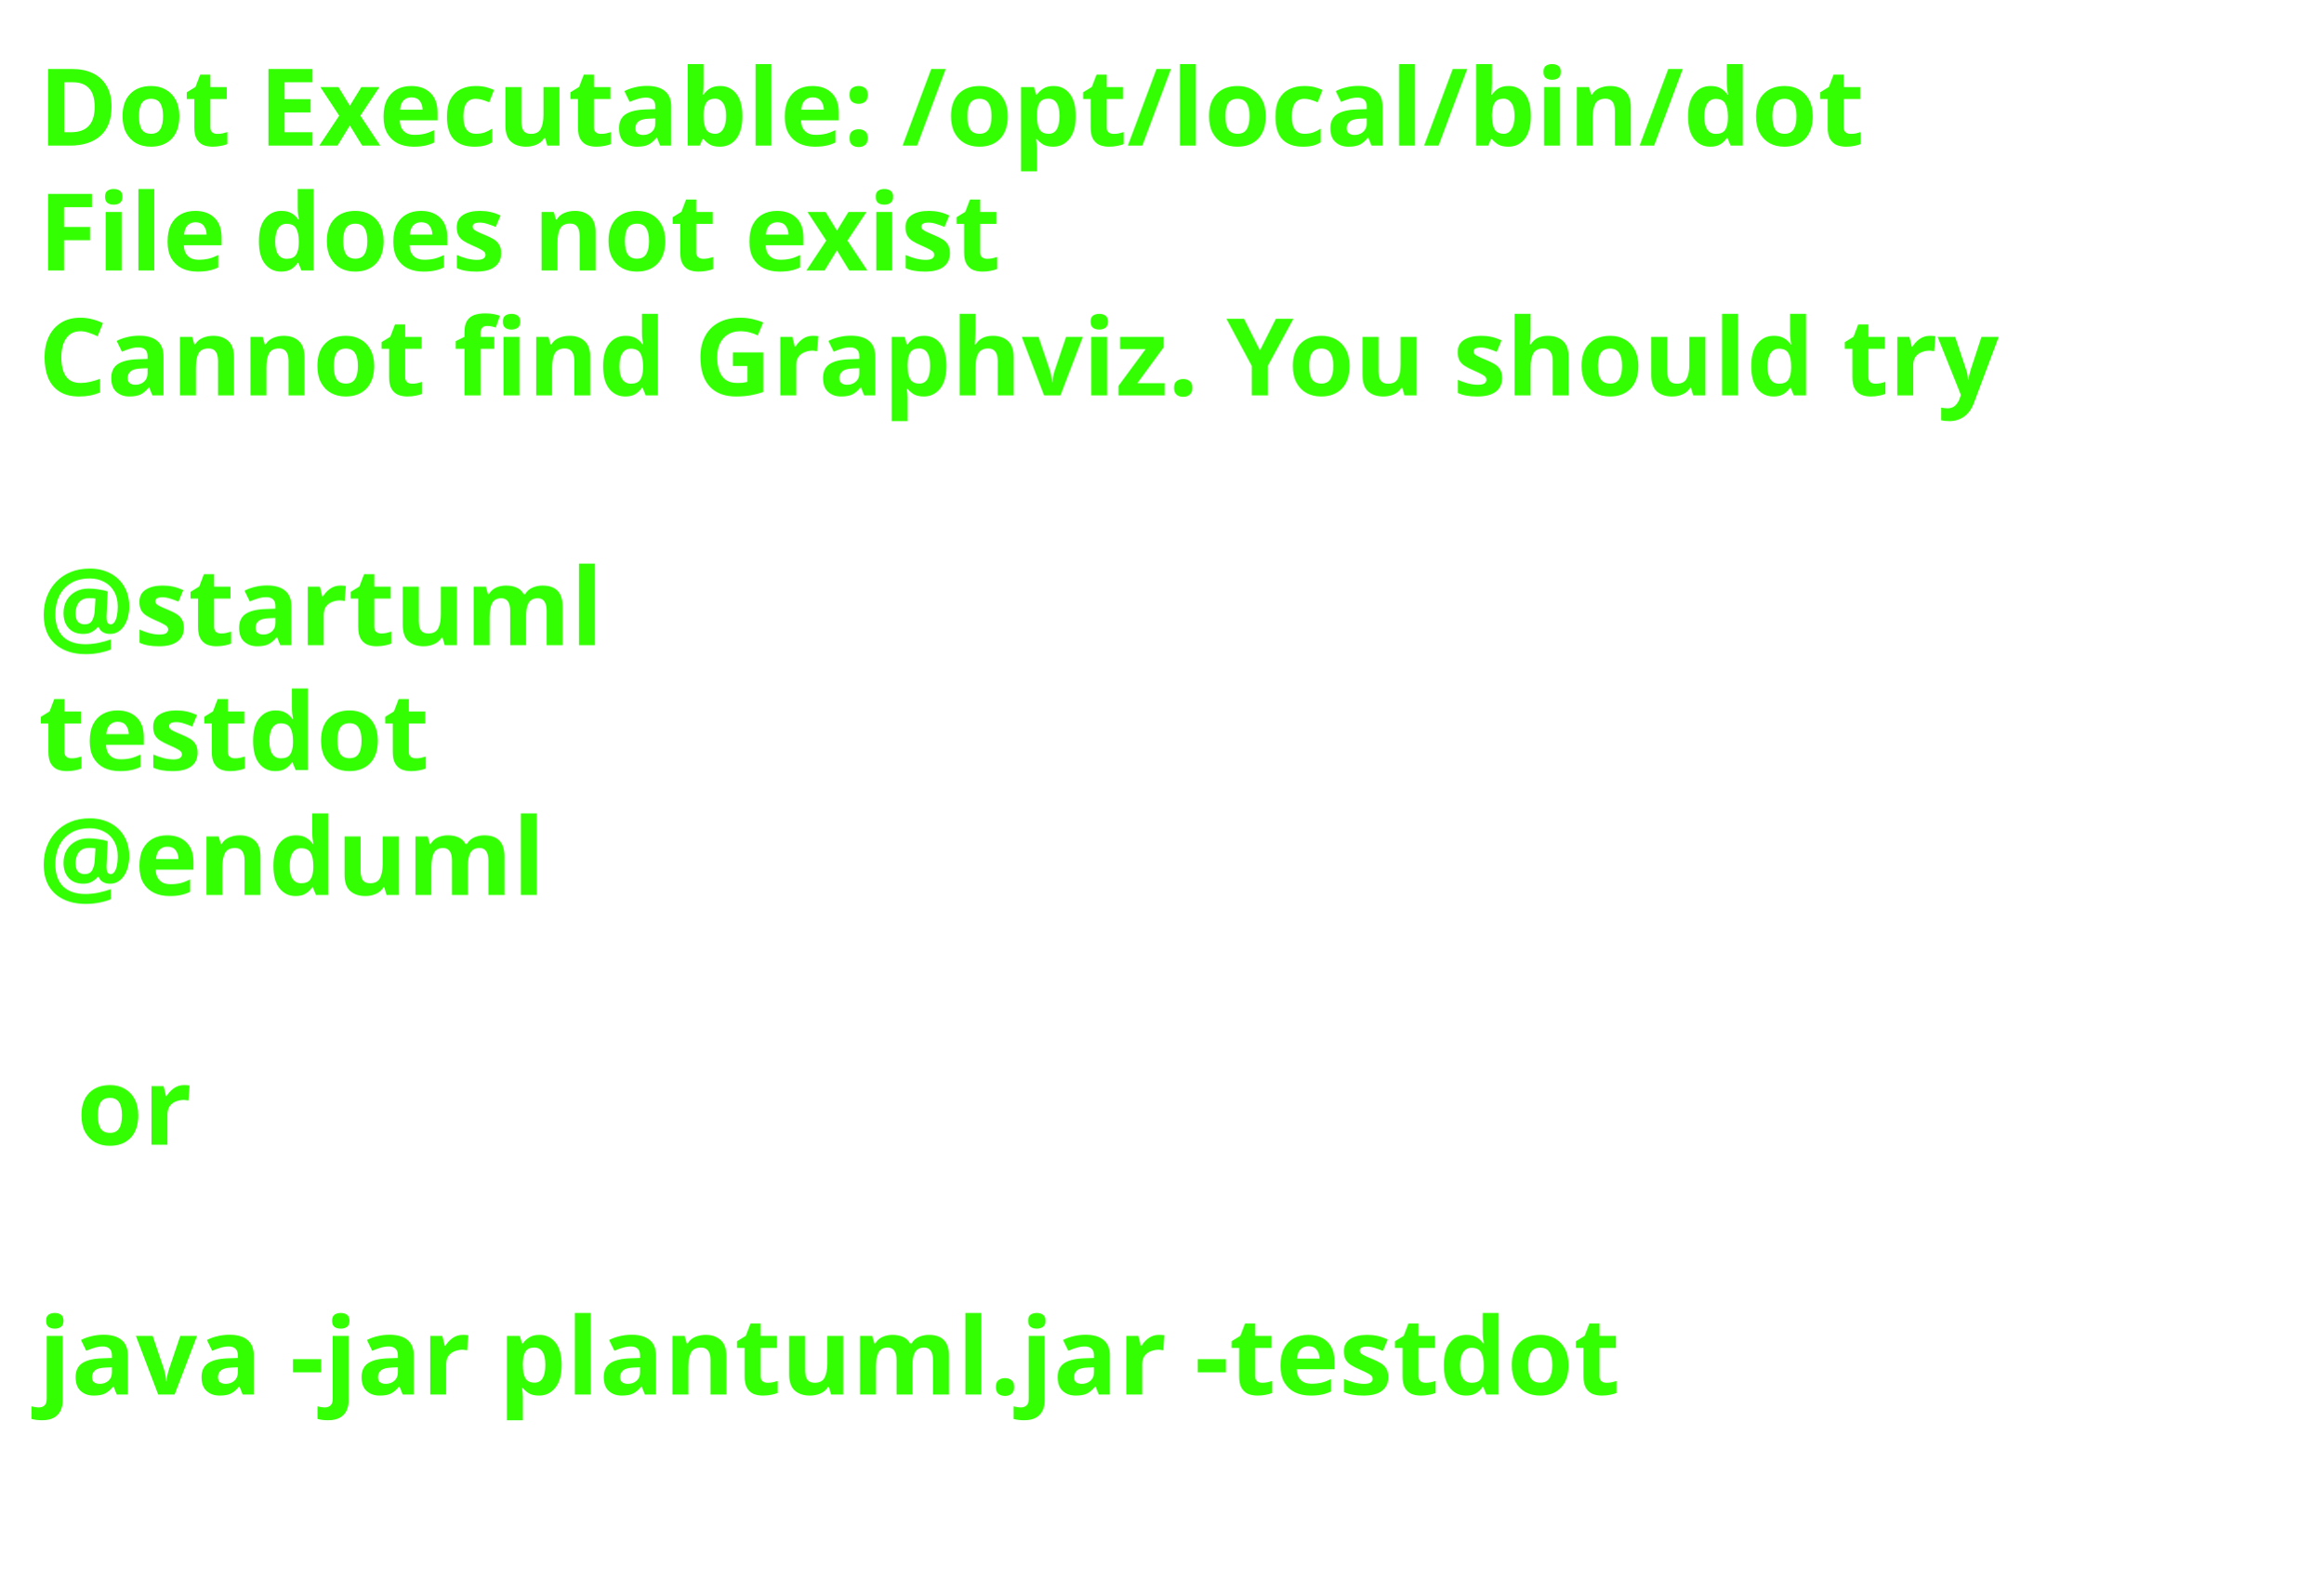
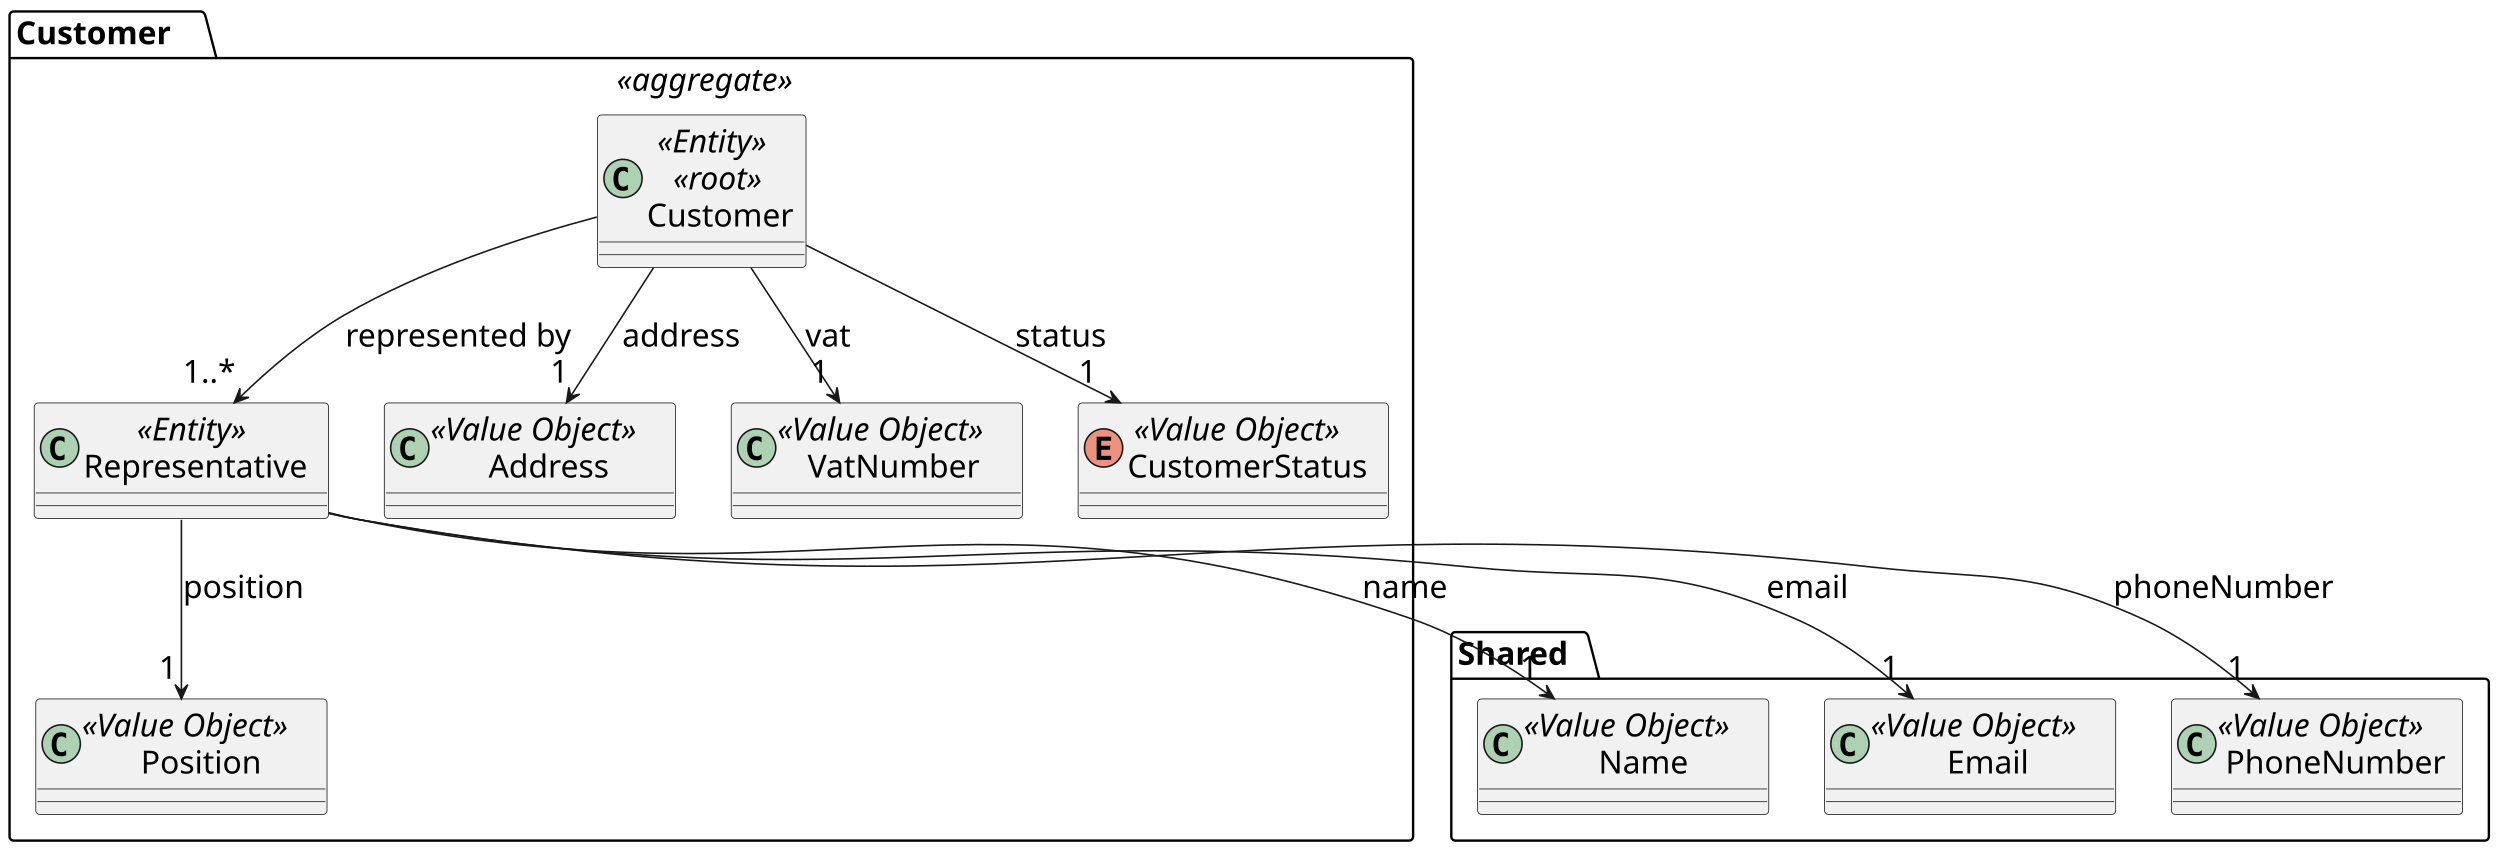
- <svg xmlns="http://www.w3.org/2000/svg" contentStyleType="text/css" height="206px" preserveAspectRatio="none" style="width:303px;height:206px;background:#FFFFFF;" version="1.1" viewBox="0 0 303 206" width="303px" zoomAndPan="magnify">
+ <svg xmlns="http://www.w3.org/2000/svg" contentStyleType="text/css" height="535px" preserveAspectRatio="none" style="width:1571px;height:535px;background:#FFFFFF;" version="1.1" viewBox="0 0 1571 535" width="1571px" zoomAndPan="magnify">
  <defs />
  <g>
-     <text fill="#33FF02" font-family="sans-serif" font-size="14" font-weight="bold" lengthAdjust="spacing" textLength="261" x="5" y="19">Dot Executable: /opt/local/bin/dot</text>
-     <text fill="#33FF02" font-family="sans-serif" font-size="14" font-weight="bold" lengthAdjust="spacing" textLength="145" x="5" y="35.297">File does not exist</text>
-     <text fill="#33FF02" font-family="sans-serif" font-size="14" font-weight="bold" lengthAdjust="spacing" textLength="291" x="5" y="51.594">Cannot find Graphviz. You should try</text>
-     <text fill="#33FF02" font-family="sans-serif" font-size="14" font-weight="bold" lengthAdjust="spacing" textLength="5" x="5" y="67.891"> </text>
-     <text fill="#33FF02" font-family="sans-serif" font-size="14" font-weight="bold" lengthAdjust="spacing" textLength="79" x="5" y="84.188">@startuml</text>
-     <text fill="#33FF02" font-family="sans-serif" font-size="14" font-weight="bold" lengthAdjust="spacing" textLength="57" x="5" y="100.484">testdot</text>
-     <text fill="#33FF02" font-family="sans-serif" font-size="14" font-weight="bold" lengthAdjust="spacing" textLength="72" x="5" y="116.781">@enduml</text>
-     <text fill="#33FF02" font-family="sans-serif" font-size="14" font-weight="bold" lengthAdjust="spacing" textLength="5" x="5" y="133.078"> </text>
-     <text fill="#33FF02" font-family="sans-serif" font-size="14" font-weight="bold" lengthAdjust="spacing" textLength="17" x="10" y="149.375">or</text>
-     <text fill="#33FF02" font-family="sans-serif" font-size="14" font-weight="bold" lengthAdjust="spacing" textLength="5" x="5" y="165.672"> </text>
-     <text fill="#33FF02" font-family="sans-serif" font-size="14" font-weight="bold" lengthAdjust="spacing" textLength="227" x="5" y="181.969">java -jar plantuml.jar -testdot</text>
-     <text fill="#33FF02" font-family="sans-serif" font-size="14" font-weight="bold" lengthAdjust="spacing" textLength="5" x="5" y="198.266"> </text>
+     <g id="cluster_Customer ">
+       <path d="M8.5,7.217 L126.5,7.217 A3.75,3.75 0 0 1 129,9.717 L136,36.498 L885.5,36.498 A2.5,2.5 0 0 1 888,38.998 L888,525.717 A2.5,2.5 0 0 1 885.5,528.217 L8.5,528.217 A2.5,2.5 0 0 1 6,525.717 L6,9.717 A2.5,2.5 0 0 1 8.5,7.217 " fill="none" style="stroke:#000000;stroke-width:1.5;" />
+       <line style="stroke:#000000;stroke-width:1.5;" x1="6" x2="136" y1="36.498" y2="36.498" />
+       <text fill="#000000" font-family="sans-serif" font-size="20" font-weight="bold" lengthAdjust="spacing" textLength="110" x="10" y="27.781">Customer</text>
+       <text fill="#000000" font-family="sans-serif" font-size="20" font-style="italic" lengthAdjust="spacing" textLength="127" x="387.5" y="57.062">«aggregate»</text>
+     </g>
+     <g id="cluster_Shared">
+       <path d="M914.5,397.217 L995.5,397.217 A3.75,3.75 0 0 1 998,399.717 L1005,426.498 L1561.5,426.498 A2.5,2.5 0 0 1 1564,428.998 L1564,525.717 A2.5,2.5 0 0 1 1561.5,528.217 L914.5,528.217 A2.5,2.5 0 0 1 912,525.717 L912,399.717 A2.5,2.5 0 0 1 914.5,397.217 " fill="none" style="stroke:#000000;stroke-width:1.5;" />
+       <line style="stroke:#000000;stroke-width:1.5;" x1="912" x2="1005" y1="426.498" y2="426.498" />
+       <text fill="#000000" font-family="sans-serif" font-size="20" font-weight="bold" lengthAdjust="spacing" textLength="80" x="916" y="417.781">Shared</text>
+     </g>
+     <g id="elem_Customer">
+       <rect codeLine="3" fill="#F1F1F1" height="95.844" id="Customer" rx="2.5" ry="2.5" style="stroke:#181818;stroke-width:0.5;" width="131" x="375.5" y="72.217" />
+       <ellipse cx="391.5" cy="112.139" fill="#ADD1B2" rx="12" ry="12" style="stroke:#181818;stroke-width:1.0;" />
+       <path d="M394.562,119.217 Q393.875,119.576 393.125,119.748 Q392.375,119.92 391.547,119.92 Q388.594,119.92 387.031,117.982 Q385.484,116.029 385.484,112.357 Q385.484,108.686 387.031,106.748 Q388.594,104.795 391.547,104.795 Q392.375,104.795 393.125,104.967 Q393.891,105.139 394.562,105.498 L394.562,108.701 Q393.812,108.014 393.109,107.701 Q392.422,107.389 391.672,107.389 Q390.094,107.389 389.281,108.639 Q388.484,109.889 388.484,112.357 Q388.484,114.826 389.281,116.076 Q390.094,117.326 391.672,117.326 Q392.422,117.326 393.109,117.014 Q393.812,116.701 394.562,116.014 L394.562,119.217 Z " fill="#000000" />
+       <text fill="#000000" font-family="sans-serif" font-size="20" font-style="italic" lengthAdjust="spacing" textLength="84" x="413" y="95.781">«Entity»</text>
+       <text fill="#000000" font-family="sans-serif" font-size="20" font-style="italic" lengthAdjust="spacing" textLength="64" x="423" y="119.062">«root»</text>
+       <text fill="#000000" font-family="sans-serif" font-size="20" lengthAdjust="spacing" textLength="97" x="406.5" y="142.344">Customer</text>
+       <line style="stroke:#181818;stroke-width:0.5;" x1="376.5" x2="505.5" y1="152.06" y2="152.06" />
+       <line style="stroke:#181818;stroke-width:0.5;" x1="376.5" x2="505.5" y1="160.06" y2="160.06" />
+     </g>
+     <g id="elem_Representative">
+       <rect codeLine="6" fill="#F1F1F1" height="72.562" id="Representative" rx="2.5" ry="2.5" style="stroke:#181818;stroke-width:0.5;" width="185" x="21.5" y="253.217" />
+       <ellipse cx="37.5" cy="281.498" fill="#ADD1B2" rx="12" ry="12" style="stroke:#181818;stroke-width:1.0;" />
+       <path d="M40.562,288.576 Q39.875,288.935 39.125,289.107 Q38.375,289.279 37.547,289.279 Q34.594,289.279 33.031,287.342 Q31.484,285.389 31.484,281.717 Q31.484,278.045 33.031,276.107 Q34.594,274.154 37.547,274.154 Q38.375,274.154 39.125,274.326 Q39.891,274.498 40.562,274.857 L40.562,278.06 Q39.812,277.373 39.109,277.06 Q38.422,276.748 37.672,276.748 Q36.094,276.748 35.281,277.998 Q34.484,279.248 34.484,281.717 Q34.484,284.185 35.281,285.435 Q36.094,286.685 37.672,286.685 Q38.422,286.685 39.109,286.373 Q39.812,286.06 40.562,285.373 L40.562,288.576 Z " fill="#000000" />
+       <text fill="#000000" font-family="sans-serif" font-size="20" font-style="italic" lengthAdjust="spacing" textLength="84" x="86" y="276.781">«Entity»</text>
+       <text fill="#000000" font-family="sans-serif" font-size="20" lengthAdjust="spacing" textLength="151" x="52.5" y="300.062">Representative</text>
+       <line style="stroke:#181818;stroke-width:0.5;" x1="22.5" x2="205.5" y1="309.779" y2="309.779" />
+       <line style="stroke:#181818;stroke-width:0.5;" x1="22.5" x2="205.5" y1="317.779" y2="317.779" />
+     </g>
+     <g id="elem_Address">
+       <rect codeLine="9" fill="#F1F1F1" height="72.562" id="Address" rx="2.5" ry="2.5" style="stroke:#181818;stroke-width:0.5;" width="183" x="241.5" y="253.217" />
+       <ellipse cx="257.5" cy="281.498" fill="#ADD1B2" rx="12" ry="12" style="stroke:#181818;stroke-width:1.0;" />
+       <path d="M260.562,288.576 Q259.875,288.935 259.125,289.107 Q258.375,289.279 257.547,289.279 Q254.594,289.279 253.031,287.342 Q251.484,285.389 251.484,281.717 Q251.484,278.045 253.031,276.107 Q254.594,274.154 257.547,274.154 Q258.375,274.154 259.125,274.326 Q259.891,274.498 260.562,274.857 L260.562,278.06 Q259.812,277.373 259.109,277.06 Q258.422,276.748 257.672,276.748 Q256.094,276.748 255.281,277.998 Q254.484,279.248 254.484,281.717 Q254.484,284.185 255.281,285.435 Q256.094,286.685 257.672,286.685 Q258.422,286.685 259.109,286.373 Q259.812,286.06 260.562,285.373 L260.562,288.576 Z " fill="#000000" />
+       <text fill="#000000" font-family="sans-serif" font-size="20" font-style="italic" lengthAdjust="spacing" textLength="153" x="270.5" y="276.781">«Value Object»</text>
+       <text fill="#000000" font-family="sans-serif" font-size="20" lengthAdjust="spacing" textLength="80" x="307" y="300.062">Address</text>
+       <line style="stroke:#181818;stroke-width:0.5;" x1="242.5" x2="423.5" y1="309.779" y2="309.779" />
+       <line style="stroke:#181818;stroke-width:0.5;" x1="242.5" x2="423.5" y1="317.779" y2="317.779" />
+     </g>
+     <g id="elem_VatNumber">
+       <rect codeLine="12" fill="#F1F1F1" height="72.562" id="VatNumber" rx="2.5" ry="2.5" style="stroke:#181818;stroke-width:0.5;" width="183" x="459.5" y="253.217" />
+       <ellipse cx="475.5" cy="281.498" fill="#ADD1B2" rx="12" ry="12" style="stroke:#181818;stroke-width:1.0;" />
+       <path d="M478.562,288.576 Q477.875,288.935 477.125,289.107 Q476.375,289.279 475.547,289.279 Q472.594,289.279 471.031,287.342 Q469.484,285.389 469.484,281.717 Q469.484,278.045 471.031,276.107 Q472.594,274.154 475.547,274.154 Q476.375,274.154 477.125,274.326 Q477.891,274.498 478.562,274.857 L478.562,278.06 Q477.812,277.373 477.109,277.06 Q476.422,276.748 475.672,276.748 Q474.094,276.748 473.281,277.998 Q472.484,279.248 472.484,281.717 Q472.484,284.185 473.281,285.435 Q474.094,286.685 475.672,286.685 Q476.422,286.685 477.109,286.373 Q477.812,286.06 478.562,285.373 L478.562,288.576 Z " fill="#000000" />
+       <text fill="#000000" font-family="sans-serif" font-size="20" font-style="italic" lengthAdjust="spacing" textLength="153" x="488.5" y="276.781">«Value Object»</text>
+       <text fill="#000000" font-family="sans-serif" font-size="20" lengthAdjust="spacing" textLength="115" x="507.5" y="300.062">VatNumber</text>
+       <line style="stroke:#181818;stroke-width:0.5;" x1="460.5" x2="641.5" y1="309.779" y2="309.779" />
+       <line style="stroke:#181818;stroke-width:0.5;" x1="460.5" x2="641.5" y1="317.779" y2="317.779" />
+     </g>
+     <g id="elem_CustomerStatus">
+       <rect codeLine="15" fill="#F1F1F1" height="72.562" id="CustomerStatus" rx="2.5" ry="2.5" style="stroke:#181818;stroke-width:0.5;" width="195" x="677.5" y="253.217" />
+       <ellipse cx="693.5" cy="281.498" fill="#EB937F" rx="12" ry="12" style="stroke:#181818;stroke-width:1.0;" />
+       <path d="M698.219,288.998 L689.141,288.998 L689.141,274.42 L698.219,274.42 L698.219,276.951 L692.016,276.951 L692.016,280.107 L697.641,280.107 L697.641,282.639 L692.016,282.639 L692.016,286.451 L698.219,286.451 L698.219,288.998 Z " fill="#000000" />
+       <text fill="#000000" font-family="sans-serif" font-size="20" font-style="italic" lengthAdjust="spacing" textLength="153" x="712.5" y="276.781">«Value Object»</text>
+       <text fill="#000000" font-family="sans-serif" font-size="20" lengthAdjust="spacing" textLength="161" x="708.5" y="300.062">CustomerStatus</text>
+       <line style="stroke:#181818;stroke-width:0.5;" x1="678.5" x2="871.5" y1="309.779" y2="309.779" />
+       <line style="stroke:#181818;stroke-width:0.5;" x1="678.5" x2="871.5" y1="317.779" y2="317.779" />
+     </g>
+     <g id="elem_Position">
+       <rect codeLine="18" fill="#F1F1F1" height="72.562" id="Position" rx="2.5" ry="2.5" style="stroke:#181818;stroke-width:0.5;" width="183" x="22.5" y="439.217" />
+       <ellipse cx="38.5" cy="467.498" fill="#ADD1B2" rx="12" ry="12" style="stroke:#181818;stroke-width:1.0;" />
+       <path d="M41.562,474.576 Q40.875,474.935 40.125,475.107 Q39.375,475.279 38.547,475.279 Q35.594,475.279 34.031,473.342 Q32.484,471.389 32.484,467.717 Q32.484,464.045 34.031,462.107 Q35.594,460.154 38.547,460.154 Q39.375,460.154 40.125,460.326 Q40.891,460.498 41.562,460.857 L41.562,464.06 Q40.812,463.373 40.109,463.06 Q39.422,462.748 38.672,462.748 Q37.094,462.748 36.281,463.998 Q35.484,465.248 35.484,467.717 Q35.484,470.185 36.281,471.435 Q37.094,472.685 38.672,472.685 Q39.422,472.685 40.109,472.373 Q40.812,472.06 41.562,471.373 L41.562,474.576 Z " fill="#000000" />
+       <text fill="#000000" font-family="sans-serif" font-size="20" font-style="italic" lengthAdjust="spacing" textLength="153" x="51.5" y="462.781">«Value Object»</text>
+       <text fill="#000000" font-family="sans-serif" font-size="20" lengthAdjust="spacing" textLength="79" x="88.5" y="486.062">Position</text>
+       <line style="stroke:#181818;stroke-width:0.5;" x1="23.5" x2="204.5" y1="495.779" y2="495.779" />
+       <line style="stroke:#181818;stroke-width:0.5;" x1="23.5" x2="204.5" y1="503.779" y2="503.779" />
+     </g>
+     <g id="elem_Name">
+       <rect codeLine="34" fill="#F1F1F1" height="72.562" id="Name" rx="2.5" ry="2.5" style="stroke:#181818;stroke-width:0.5;" width="183" x="928.5" y="439.217" />
+       <ellipse cx="944.5" cy="467.498" fill="#ADD1B2" rx="12" ry="12" style="stroke:#181818;stroke-width:1.0;" />
+       <path d="M947.562,474.576 Q946.875,474.935 946.125,475.107 Q945.375,475.279 944.547,475.279 Q941.594,475.279 940.031,473.342 Q938.484,471.389 938.484,467.717 Q938.484,464.045 940.031,462.107 Q941.594,460.154 944.547,460.154 Q945.375,460.154 946.125,460.326 Q946.891,460.498 947.562,460.857 L947.562,464.06 Q946.812,463.373 946.109,463.06 Q945.422,462.748 944.672,462.748 Q943.094,462.748 942.281,463.998 Q941.484,465.248 941.484,467.717 Q941.484,470.185 942.281,471.435 Q943.094,472.685 944.672,472.685 Q945.422,472.685 946.109,472.373 Q946.812,472.06 947.562,471.373 L947.562,474.576 Z " fill="#000000" />
+       <text fill="#000000" font-family="sans-serif" font-size="20" font-style="italic" lengthAdjust="spacing" textLength="153" x="957.5" y="462.781">«Value Object»</text>
+       <text fill="#000000" font-family="sans-serif" font-size="20" lengthAdjust="spacing" textLength="59" x="1004.5" y="486.062">Name</text>
+       <line style="stroke:#181818;stroke-width:0.5;" x1="929.5" x2="1110.5" y1="495.779" y2="495.779" />
+       <line style="stroke:#181818;stroke-width:0.5;" x1="929.5" x2="1110.5" y1="503.779" y2="503.779" />
+     </g>
+     <g id="elem_Email">
+       <rect codeLine="37" fill="#F1F1F1" height="72.562" id="Email" rx="2.5" ry="2.5" style="stroke:#181818;stroke-width:0.5;" width="183" x="1146.5" y="439.217" />
+       <ellipse cx="1162.5" cy="467.498" fill="#ADD1B2" rx="12" ry="12" style="stroke:#181818;stroke-width:1.0;" />
+       <path d="M1165.562,474.576 Q1164.875,474.935 1164.125,475.107 Q1163.375,475.279 1162.547,475.279 Q1159.594,475.279 1158.031,473.342 Q1156.484,471.389 1156.484,467.717 Q1156.484,464.045 1158.031,462.107 Q1159.594,460.154 1162.547,460.154 Q1163.375,460.154 1164.125,460.326 Q1164.891,460.498 1165.562,460.857 L1165.562,464.06 Q1164.812,463.373 1164.109,463.06 Q1163.422,462.748 1162.672,462.748 Q1161.094,462.748 1160.281,463.998 Q1159.484,465.248 1159.484,467.717 Q1159.484,470.185 1160.281,471.435 Q1161.094,472.685 1162.672,472.685 Q1163.422,472.685 1164.109,472.373 Q1164.812,472.06 1165.562,471.373 L1165.562,474.576 Z " fill="#000000" />
+       <text fill="#000000" font-family="sans-serif" font-size="20" font-style="italic" lengthAdjust="spacing" textLength="153" x="1175.5" y="462.781">«Value Object»</text>
+       <text fill="#000000" font-family="sans-serif" font-size="20" lengthAdjust="spacing" textLength="57" x="1223.5" y="486.062">Email</text>
+       <line style="stroke:#181818;stroke-width:0.5;" x1="1147.5" x2="1328.5" y1="495.779" y2="495.779" />
+       <line style="stroke:#181818;stroke-width:0.5;" x1="1147.5" x2="1328.5" y1="503.779" y2="503.779" />
+     </g>
+     <g id="elem_PhoneNumber">
+       <rect codeLine="40" fill="#F1F1F1" height="72.562" id="PhoneNumber" rx="2.5" ry="2.5" style="stroke:#181818;stroke-width:0.5;" width="183" x="1364.5" y="439.217" />
+       <ellipse cx="1380.5" cy="467.498" fill="#ADD1B2" rx="12" ry="12" style="stroke:#181818;stroke-width:1.0;" />
+       <path d="M1383.562,474.576 Q1382.875,474.935 1382.125,475.107 Q1381.375,475.279 1380.547,475.279 Q1377.594,475.279 1376.031,473.342 Q1374.484,471.389 1374.484,467.717 Q1374.484,464.045 1376.031,462.107 Q1377.594,460.154 1380.547,460.154 Q1381.375,460.154 1382.125,460.326 Q1382.891,460.498 1383.562,460.857 L1383.562,464.06 Q1382.812,463.373 1382.109,463.06 Q1381.422,462.748 1380.672,462.748 Q1379.094,462.748 1378.281,463.998 Q1377.484,465.248 1377.484,467.717 Q1377.484,470.185 1378.281,471.435 Q1379.094,472.685 1380.672,472.685 Q1381.422,472.685 1382.109,472.373 Q1382.812,472.06 1383.562,471.373 L1383.562,474.576 Z " fill="#000000" />
+       <text fill="#000000" font-family="sans-serif" font-size="20" font-style="italic" lengthAdjust="spacing" textLength="153" x="1393.5" y="462.781">«Value Object»</text>
+       <text fill="#000000" font-family="sans-serif" font-size="20" lengthAdjust="spacing" textLength="143" x="1398.5" y="486.062">PhoneNumber</text>
+       <line style="stroke:#181818;stroke-width:0.5;" x1="1365.5" x2="1546.5" y1="495.779" y2="495.779" />
+       <line style="stroke:#181818;stroke-width:0.5;" x1="1365.5" x2="1546.5" y1="503.779" y2="503.779" />
+     </g>
+     <g id="link_Customer_Representative">
+       <path codeLine="22" d="M375.03,136.387 C328.55,148.807 265.94,169.107 216,198.217 C192.22,212.077 169.01,232.007 150.75,249.647 " fill="none" id="Customer-to-Representative" style="stroke:#181818;stroke-width:1.0;" />
+       <polygon fill="#181818" points="147.16,253.137,156.395,249.713,150.738,249.644,150.807,243.988,147.16,253.137" style="stroke:#181818;stroke-width:1.0;" />
+       <text fill="#000000" font-family="sans-serif" font-size="20" lengthAdjust="spacing" textLength="151" x="217" y="217.781">represented by</text>
+       <text fill="#000000" font-family="sans-serif" font-size="20" lengthAdjust="spacing" textLength="35" x="114.852" y="240.499">1..*</text>
+     </g>
+     <g id="link_Customer_VatNumber">
+       <path codeLine="23" d="M471.93,168.317 C488.56,193.647 508.85,224.537 524.71,248.687 " fill="none" id="Customer-to-VatNumber" style="stroke:#181818;stroke-width:1.0;" />
+       <polygon fill="#181818" points="527.62,253.117,526.033,243.397,524.88,248.935,519.341,247.781,527.62,253.117" style="stroke:#181818;stroke-width:1.0;" />
+       <text fill="#000000" font-family="sans-serif" font-size="20" lengthAdjust="spacing" textLength="31" x="506" y="217.781">vat</text>
+       <text fill="#000000" font-family="sans-serif" font-size="20" lengthAdjust="spacing" textLength="13" x="509.484" y="240.476">1</text>
+     </g>
+     <g id="link_Customer_Address">
+       <path codeLine="24" d="M410.63,168.317 C394.3,193.647 374.38,224.537 358.81,248.687 " fill="none" id="Customer-to-Address" style="stroke:#181818;stroke-width:1.0;" />
+       <polygon fill="#181818" points="355.95,253.117,364.195,247.729,358.664,248.917,357.476,243.387,355.95,253.117" style="stroke:#181818;stroke-width:1.0;" />
+       <text fill="#000000" font-family="sans-serif" font-size="20" lengthAdjust="spacing" textLength="78" x="391" y="217.781">address</text>
+       <text fill="#000000" font-family="sans-serif" font-size="20" lengthAdjust="spacing" textLength="13" x="345.777" y="240.476">1</text>
+     </g>
+     <g id="link_Customer_CustomerStatus">
+       <path codeLine="25" d="M506.59,154.107 C562.04,181.917 641.51,221.767 699.58,250.897 " fill="none" id="Customer-to-CustomerStatus" style="stroke:#181818;stroke-width:1.0;" />
+       <polygon fill="#181818" points="704.08,253.147,697.838,245.528,699.614,250.899,694.242,252.674,704.08,253.147" style="stroke:#181818;stroke-width:1.0;" />
+       <text fill="#000000" font-family="sans-serif" font-size="20" lengthAdjust="spacing" textLength="61" x="638" y="217.781">status</text>
+       <text fill="#000000" font-family="sans-serif" font-size="20" lengthAdjust="spacing" textLength="13" x="677.773" y="240.511">1</text>
+     </g>
+     <g id="link_Representative_Position">
+       <path codeLine="28" d="M114,326.627 C114,357.507 114,402.007 114,434.157 " fill="none" id="Representative-to-Position" style="stroke:#181818;stroke-width:1.0;" />
+       <polygon fill="#181818" points="114,439.207,118,430.207,114,434.207,110,430.207,114,439.207" style="stroke:#181818;stroke-width:1.0;" />
+       <text fill="#000000" font-family="sans-serif" font-size="20" lengthAdjust="spacing" textLength="80" x="115" y="375.781">position</text>
+       <text fill="#000000" font-family="sans-serif" font-size="20" lengthAdjust="spacing" textLength="13" x="99.883" y="426.581">1</text>
+     </g>
+     <g id="link_Representative_Name">
+       <path codeLine="44" d="M206.64,322.177 C212.48,323.677 218.3,325.037 224,326.217 C514.33,386.097 608.01,291.847 888,389.217 C918.35,399.777 948.69,418.697 972.62,436.057 " fill="none" id="Representative-to-Name" style="stroke:#181818;stroke-width:1.0;" />
+       <polygon fill="#181818" points="976.71,439.057,971.822,430.507,972.679,436.098,967.088,436.956,976.71,439.057" style="stroke:#181818;stroke-width:1.0;" />
+       <text fill="#000000" font-family="sans-serif" font-size="20" lengthAdjust="spacing" textLength="57" x="856" y="375.781">name</text>
+       <text fill="#000000" font-family="sans-serif" font-size="20" lengthAdjust="spacing" textLength="13" x="955.152" y="426.406">1</text>
+     </g>
+     <g id="link_Representative_Email">
+       <path codeLine="45" d="M206.57,322.527 C212.43,323.937 218.27,325.187 224,326.217 C529.63,381.067 613.06,325.057 922,356.217 C1014.69,365.567 1043.62,351.947 1129,389.217 C1154.42,400.317 1179.05,418.757 1198.45,435.687 " fill="none" id="Representative-to-Email" style="stroke:#181818;stroke-width:1.0;" />
+       <polygon fill="#181818" points="1202.26,439.047,1198.174,430.086,1198.517,435.732,1192.87,436.075,1202.26,439.047" style="stroke:#181818;stroke-width:1.0;" />
+       <text fill="#000000" font-family="sans-serif" font-size="20" lengthAdjust="spacing" textLength="56" x="1110" y="375.781">email</text>
+       <text fill="#000000" font-family="sans-serif" font-size="20" lengthAdjust="spacing" textLength="13" x="1182" y="426.394">1</text>
+     </g>
+     <g id="link_Representative_PhoneNumber">
+       <path codeLine="46" d="M206.56,322.607 C212.42,323.997 218.27,325.217 224,326.217 C640.65,398.537 754.7,309.567 1175,356.217 C1252.36,364.807 1276.16,356.957 1347,389.217 C1372.03,400.617 1396.46,418.897 1415.82,435.637 " fill="none" id="Representative-to-PhoneNumber" style="stroke:#181818;stroke-width:1.0;" />
+       <polygon fill="#181818" points="1419.62,438.957,1415.481,430.02,1415.857,435.664,1410.213,436.041,1419.62,438.957" style="stroke:#181818;stroke-width:1.0;" />
+       <text fill="#000000" font-family="sans-serif" font-size="20" lengthAdjust="spacing" textLength="144" x="1328" y="375.781">phoneNumber</text>
+       <text fill="#000000" font-family="sans-serif" font-size="20" lengthAdjust="spacing" textLength="13" x="1399.518" y="426.588">1</text>
+     </g>
  </g>
</svg>
